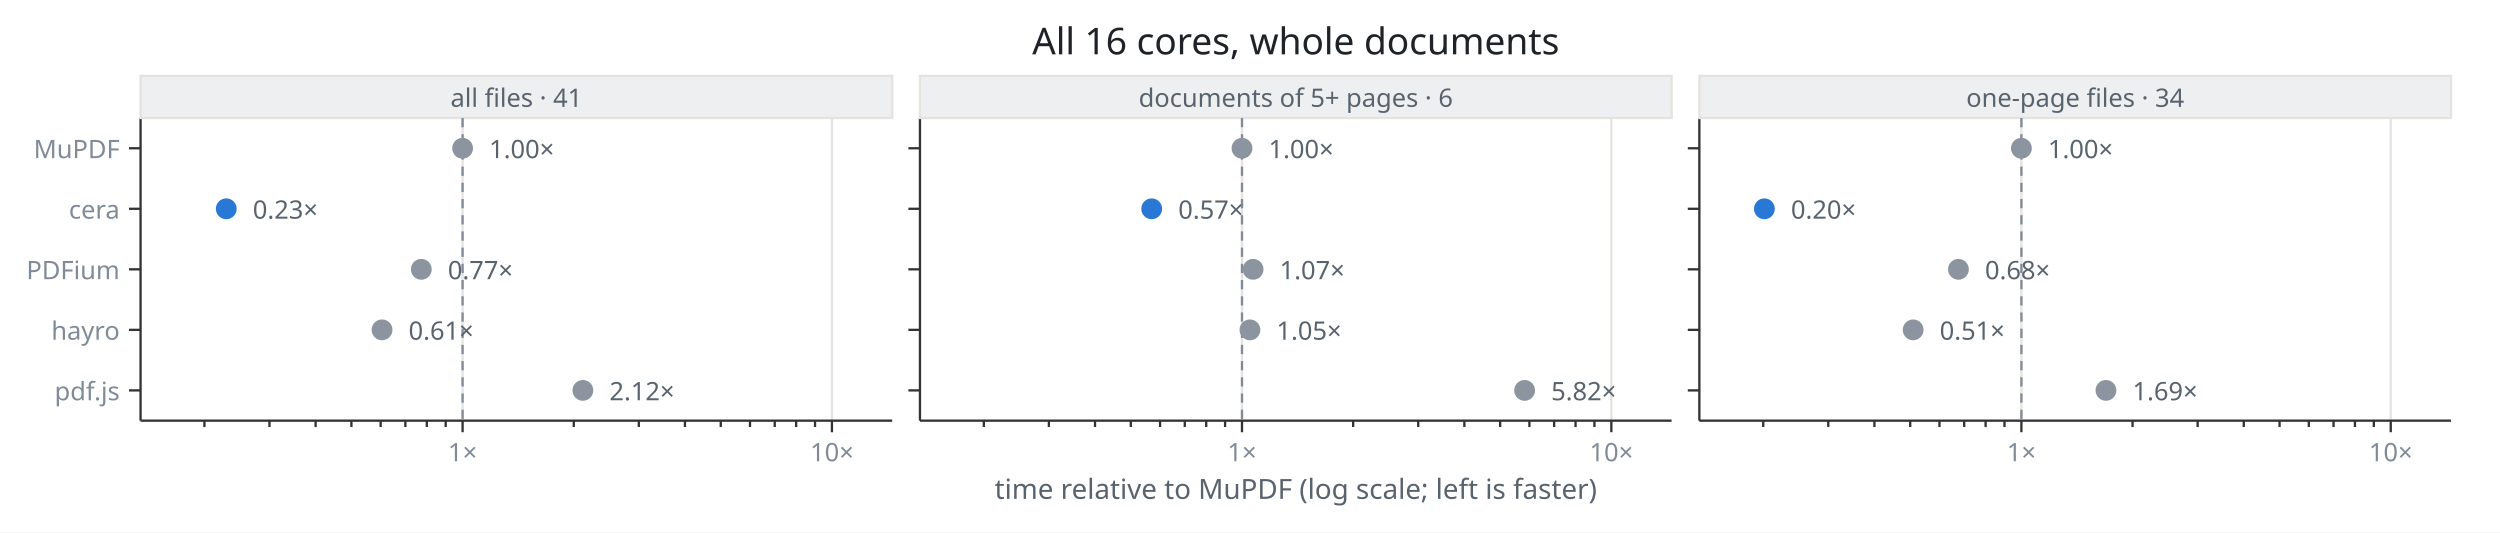
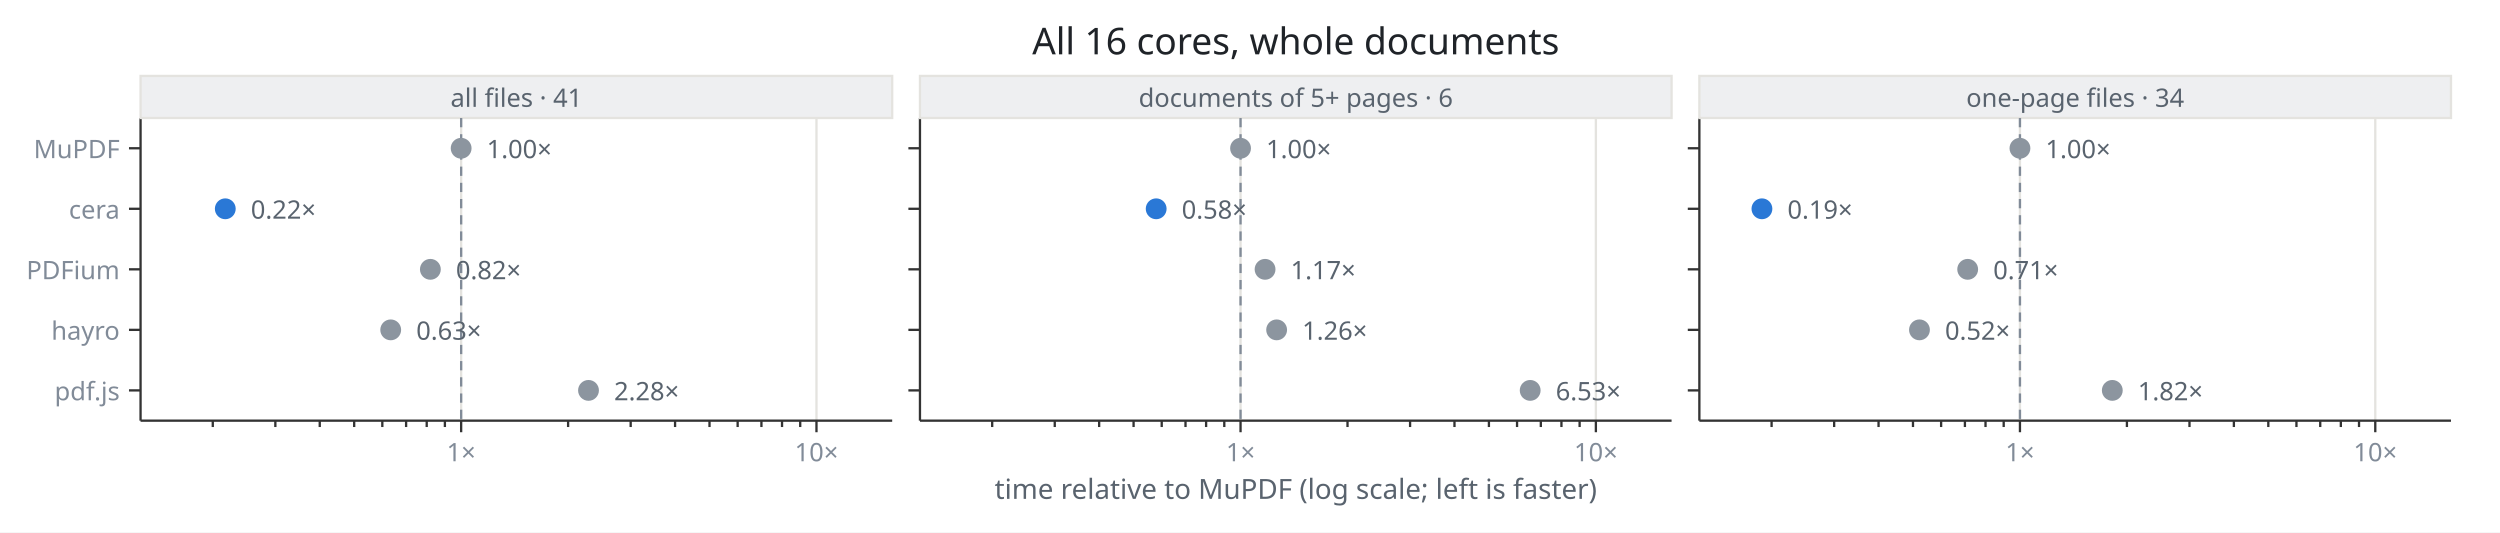
<svg xmlns="http://www.w3.org/2000/svg" width="1080" height="230" viewBox="0 0 1080 230" role="img" aria-labelledby="figure-title">
  <defs>
    <clipPath id="c1">
      <path d="M60.721,50.975 L385.423,50.975 L385.423,181.725 L60.721,181.725 Z" />
    </clipPath>
    <path id="m2" d="M4.5,0 C4.5,2.485 2.485,4.5 0,4.5 C-2.485,4.5 -4.5,2.485 -4.5,0 C-4.5,-2.485 -2.485,-4.5 0,-4.5 C2.485,-4.5 4.5,-2.485 4.5,0 Z" fill="#8c959f" />
    <path id="m3" d="M4.5,0 C4.5,2.485 2.485,4.5 0,4.5 C-2.485,4.5 -4.5,2.485 -4.5,0 C-4.5,-2.485 -2.485,-4.5 0,-4.5 C2.485,-4.5 4.5,-2.485 4.5,0 Z" fill="#2a78d6" />
    <clipPath id="c4">
      <path d="M397.423,50.975 L722.124,50.975 L722.124,181.725 L397.423,181.725 Z" />
    </clipPath>
    <clipPath id="c5">
      <path d="M734.124,50.975 L1058.826,50.975 L1058.826,181.725 L734.124,181.725 Z" />
    </clipPath>
  </defs>
  <path d="M0,0 L1080,0 L1080,230 L0,230 Z" fill="#ffffff" />
-   <polyline fill="none" points="199.84,50.975 199.84,181.725" stroke="#e4e3df" />
-   <polyline fill="none" points="359.397,50.975 359.397,181.725" stroke="#e4e3df" />
+   <polyline fill="none" points="199.215,50.975 199.215,181.725" stroke="#e4e3df" />
+   <polyline fill="none" points="352.716,50.975 352.716,181.725" stroke="#e4e3df" />
  <polyline fill="none" points="60.721,181.725 385.423,181.725" stroke="#333333" />
  <polyline fill="none" points="60.721,50.975 60.721,181.725" stroke="#333333" />
-   <polyline fill="none" points="88.315,181.725 88.315,184.475" stroke="#333333" />
-   <polyline fill="none" points="116.411,181.725 116.411,184.475" stroke="#333333" />
-   <polyline fill="none" points="136.346,181.725 136.346,184.475" stroke="#333333" />
-   <polyline fill="none" points="151.809,181.725 151.809,184.475" stroke="#333333" />
-   <polyline fill="none" points="164.443,181.725 164.443,184.475" stroke="#333333" />
-   <polyline fill="none" points="175.125,181.725 175.125,184.475" stroke="#333333" />
-   <polyline fill="none" points="184.378,181.725 184.378,184.475" stroke="#333333" />
-   <polyline fill="none" points="192.539,181.725 192.539,184.475" stroke="#333333" />
-   <polyline fill="none" points="199.84,181.725 199.84,186.725" stroke="#333333" />
-   <text x="199.84" y="190.725" font-family="sans-serif" font-size="11" text-anchor="middle" dominant-baseline="hanging" fill="#818b98">1×</text>
-   <polyline fill="none" points="247.872,181.725 247.872,184.475" stroke="#333333" />
-   <polyline fill="none" points="275.968,181.725 275.968,184.475" stroke="#333333" />
-   <polyline fill="none" points="295.903,181.725 295.903,184.475" stroke="#333333" />
-   <polyline fill="none" points="311.366,181.725 311.366,184.475" stroke="#333333" />
-   <polyline fill="none" points="324,181.725 324,184.475" stroke="#333333" />
-   <polyline fill="none" points="334.681,181.725 334.681,184.475" stroke="#333333" />
-   <polyline fill="none" points="343.934,181.725 343.934,184.475" stroke="#333333" />
-   <polyline fill="none" points="352.096,181.725 352.096,184.475" stroke="#333333" />
-   <polyline fill="none" points="359.397,181.725 359.397,186.725" stroke="#333333" />
-   <text x="359.397" y="190.725" font-family="sans-serif" font-size="11" text-anchor="middle" dominant-baseline="hanging" fill="#818b98">10×</text>
+   <polyline fill="none" points="91.922,181.725 91.922,184.475" stroke="#333333" />
+   <polyline fill="none" points="118.952,181.725 118.952,184.475" stroke="#333333" />
+   <polyline fill="none" points="138.131,181.725 138.131,184.475" stroke="#333333" />
+   <polyline fill="none" points="153.006,181.725 153.006,184.475" stroke="#333333" />
+   <polyline fill="none" points="165.161,181.725 165.161,184.475" stroke="#333333" />
+   <polyline fill="none" points="175.437,181.725 175.437,184.475" stroke="#333333" />
+   <polyline fill="none" points="184.339,181.725 184.339,184.475" stroke="#333333" />
+   <polyline fill="none" points="192.191,181.725 192.191,184.475" stroke="#333333" />
+   <polyline fill="none" points="199.215,181.725 199.215,186.725" stroke="#333333" />
+   <text x="199.215" y="190.725" font-family="sans-serif" font-size="11" text-anchor="middle" dominant-baseline="hanging" fill="#818b98">1×</text>
+   <polyline fill="none" points="245.423,181.725 245.423,184.475" stroke="#333333" />
+   <polyline fill="none" points="272.454,181.725 272.454,184.475" stroke="#333333" />
+   <polyline fill="none" points="291.632,181.725 291.632,184.475" stroke="#333333" />
+   <polyline fill="none" points="306.508,181.725 306.508,184.475" stroke="#333333" />
+   <polyline fill="none" points="318.662,181.725 318.662,184.475" stroke="#333333" />
+   <polyline fill="none" points="328.938,181.725 328.938,184.475" stroke="#333333" />
+   <polyline fill="none" points="337.84,181.725 337.84,184.475" stroke="#333333" />
+   <polyline fill="none" points="345.692,181.725 345.692,184.475" stroke="#333333" />
+   <polyline fill="none" points="352.716,181.725 352.716,186.725" stroke="#333333" />
+   <text x="352.716" y="190.725" font-family="sans-serif" font-size="11" text-anchor="middle" dominant-baseline="hanging" fill="#818b98">10×</text>
  <polyline fill="none" points="55.721,168.65 60.721,168.65" stroke="#333333" />
  <text x="51.721" y="168.65" font-family="sans-serif" font-size="11" text-anchor="end" dominant-baseline="central" fill="#818b98">pdf.js</text>
  <polyline fill="none" points="55.721,142.5 60.721,142.5" stroke="#333333" />
  <text x="51.721" y="142.5" font-family="sans-serif" font-size="11" text-anchor="end" dominant-baseline="central" fill="#818b98">hayro</text>
  <polyline fill="none" points="55.721,116.35 60.721,116.35" stroke="#333333" />
  <text x="51.721" y="116.35" font-family="sans-serif" font-size="11" text-anchor="end" dominant-baseline="central" fill="#818b98">PDFium</text>
  <polyline fill="none" points="55.721,90.2 60.721,90.2" stroke="#333333" />
  <text x="51.721" y="90.2" font-family="sans-serif" font-size="11" text-anchor="end" dominant-baseline="central" fill="#818b98">cera</text>
  <polyline fill="none" points="55.721,64.05 60.721,64.05" stroke="#333333" />
  <text x="51.721" y="64.05" font-family="sans-serif" font-size="11" text-anchor="end" dominant-baseline="central" fill="#818b98">MuPDF</text>
  <path d="M60.721,32.8 L385.423,32.8 L385.423,50.975 L60.721,50.975 Z" fill="#eeeff1" />
  <path fill="none" d="M60.721,32.8 L385.423,32.8 L385.423,50.975 L60.721,50.975 Z" stroke="#e4e3df" />
  <text x="223.072" y="41.887" font-family="sans-serif" font-size="11" text-anchor="middle" dominant-baseline="central" fill="#59636e">all files · 41</text>
-   <polyline fill="none" points="536.542,50.975 536.542,181.725" stroke="#e4e3df" />
-   <polyline fill="none" points="696.099,50.975 696.099,181.725" stroke="#e4e3df" />
+   <polyline fill="none" points="535.917,50.975 535.917,181.725" stroke="#e4e3df" />
+   <polyline fill="none" points="689.418,50.975 689.418,181.725" stroke="#e4e3df" />
  <polyline fill="none" points="397.423,181.725 722.124,181.725" stroke="#333333" />
  <polyline fill="none" points="397.423,50.975 397.423,181.725" stroke="#333333" />
-   <polyline fill="none" points="425.016,181.725 425.016,184.475" stroke="#333333" />
-   <polyline fill="none" points="453.113,181.725 453.113,184.475" stroke="#333333" />
-   <polyline fill="none" points="473.048,181.725 473.048,184.475" stroke="#333333" />
-   <polyline fill="none" points="488.51,181.725 488.51,184.475" stroke="#333333" />
-   <polyline fill="none" points="501.144,181.725 501.144,184.475" stroke="#333333" />
-   <polyline fill="none" points="511.826,181.725 511.826,184.475" stroke="#333333" />
-   <polyline fill="none" points="521.079,181.725 521.079,184.475" stroke="#333333" />
-   <polyline fill="none" points="529.241,181.725 529.241,184.475" stroke="#333333" />
-   <polyline fill="none" points="536.542,181.725 536.542,186.725" stroke="#333333" />
-   <text x="536.542" y="190.725" font-family="sans-serif" font-size="11" text-anchor="middle" dominant-baseline="hanging" fill="#818b98">1×</text>
-   <polyline fill="none" points="584.573,181.725 584.573,184.475" stroke="#333333" />
-   <polyline fill="none" points="612.67,181.725 612.67,184.475" stroke="#333333" />
-   <polyline fill="none" points="632.605,181.725 632.605,184.475" stroke="#333333" />
-   <polyline fill="none" points="648.067,181.725 648.067,184.475" stroke="#333333" />
-   <polyline fill="none" points="660.701,181.725 660.701,184.475" stroke="#333333" />
-   <polyline fill="none" points="671.383,181.725 671.383,184.475" stroke="#333333" />
-   <polyline fill="none" points="680.636,181.725 680.636,184.475" stroke="#333333" />
-   <polyline fill="none" points="688.798,181.725 688.798,184.475" stroke="#333333" />
-   <polyline fill="none" points="696.099,181.725 696.099,186.725" stroke="#333333" />
-   <text x="696.099" y="190.725" font-family="sans-serif" font-size="11" text-anchor="middle" dominant-baseline="hanging" fill="#818b98">10×</text>
+   <polyline fill="none" points="428.624,181.725 428.624,184.475" stroke="#333333" />
+   <polyline fill="none" points="455.654,181.725 455.654,184.475" stroke="#333333" />
+   <polyline fill="none" points="474.832,181.725 474.832,184.475" stroke="#333333" />
+   <polyline fill="none" points="489.708,181.725 489.708,184.475" stroke="#333333" />
+   <polyline fill="none" points="501.862,181.725 501.862,184.475" stroke="#333333" />
+   <polyline fill="none" points="512.139,181.725 512.139,184.475" stroke="#333333" />
+   <polyline fill="none" points="521.041,181.725 521.041,184.475" stroke="#333333" />
+   <polyline fill="none" points="528.893,181.725 528.893,184.475" stroke="#333333" />
+   <polyline fill="none" points="535.917,181.725 535.917,186.725" stroke="#333333" />
+   <text x="535.917" y="190.725" font-family="sans-serif" font-size="11" text-anchor="middle" dominant-baseline="hanging" fill="#818b98">1×</text>
+   <polyline fill="none" points="582.125,181.725 582.125,184.475" stroke="#333333" />
+   <polyline fill="none" points="609.155,181.725 609.155,184.475" stroke="#333333" />
+   <polyline fill="none" points="628.333,181.725 628.333,184.475" stroke="#333333" />
+   <polyline fill="none" points="643.209,181.725 643.209,184.475" stroke="#333333" />
+   <polyline fill="none" points="655.364,181.725 655.364,184.475" stroke="#333333" />
+   <polyline fill="none" points="665.64,181.725 665.64,184.475" stroke="#333333" />
+   <polyline fill="none" points="674.542,181.725 674.542,184.475" stroke="#333333" />
+   <polyline fill="none" points="682.394,181.725 682.394,184.475" stroke="#333333" />
+   <polyline fill="none" points="689.418,181.725 689.418,186.725" stroke="#333333" />
+   <text x="689.418" y="190.725" font-family="sans-serif" font-size="11" text-anchor="middle" dominant-baseline="hanging" fill="#818b98">10×</text>
  <polyline fill="none" points="392.423,168.65 397.423,168.65" stroke="#333333" />
  <polyline fill="none" points="392.423,142.5 397.423,142.5" stroke="#333333" />
  <polyline fill="none" points="392.423,116.35 397.423,116.35" stroke="#333333" />
  <polyline fill="none" points="392.423,90.2 397.423,90.2" stroke="#333333" />
  <polyline fill="none" points="392.423,64.05 397.423,64.05" stroke="#333333" />
  <path d="M397.423,32.8 L722.124,32.8 L722.124,50.975 L397.423,50.975 Z" fill="#eeeff1" />
  <path fill="none" d="M397.423,32.8 L722.124,32.8 L722.124,50.975 L397.423,50.975 Z" stroke="#e4e3df" />
  <text x="559.774" y="41.887" font-family="sans-serif" font-size="11" text-anchor="middle" dominant-baseline="central" fill="#59636e">documents of 5+ pages · 6</text>
-   <polyline fill="none" points="873.244,50.975 873.244,181.725" stroke="#e4e3df" />
-   <polyline fill="none" points="1032.8,50.975 1032.8,181.725" stroke="#e4e3df" />
+   <polyline fill="none" points="872.618,50.975 872.618,181.725" stroke="#e4e3df" />
+   <polyline fill="none" points="1026.119,50.975 1026.119,181.725" stroke="#e4e3df" />
  <polyline fill="none" points="734.124,181.725 1058.826,181.725" stroke="#333333" />
  <polyline fill="none" points="734.124,50.975 734.124,181.725" stroke="#333333" />
-   <polyline fill="none" points="761.718,181.725 761.718,184.475" stroke="#333333" />
-   <polyline fill="none" points="789.815,181.725 789.815,184.475" stroke="#333333" />
-   <polyline fill="none" points="809.75,181.725 809.75,184.475" stroke="#333333" />
-   <polyline fill="none" points="825.212,181.725 825.212,184.475" stroke="#333333" />
-   <polyline fill="none" points="837.846,181.725 837.846,184.475" stroke="#333333" />
-   <polyline fill="none" points="848.528,181.725 848.528,184.475" stroke="#333333" />
-   <polyline fill="none" points="857.781,181.725 857.781,184.475" stroke="#333333" />
-   <polyline fill="none" points="865.943,181.725 865.943,184.475" stroke="#333333" />
-   <polyline fill="none" points="873.244,181.725 873.244,186.725" stroke="#333333" />
-   <text x="873.244" y="190.725" font-family="sans-serif" font-size="11" text-anchor="middle" dominant-baseline="hanging" fill="#818b98">1×</text>
-   <polyline fill="none" points="921.275,181.725 921.275,184.475" stroke="#333333" />
-   <polyline fill="none" points="949.372,181.725 949.372,184.475" stroke="#333333" />
-   <polyline fill="none" points="969.306,181.725 969.306,184.475" stroke="#333333" />
-   <polyline fill="none" points="984.769,181.725 984.769,184.475" stroke="#333333" />
-   <polyline fill="none" points="997.403,181.725 997.403,184.475" stroke="#333333" />
-   <polyline fill="none" points="1008.085,181.725 1008.085,184.475" stroke="#333333" />
-   <polyline fill="none" points="1017.338,181.725 1017.338,184.475" stroke="#333333" />
-   <polyline fill="none" points="1025.5,181.725 1025.5,184.475" stroke="#333333" />
-   <polyline fill="none" points="1032.8,181.725 1032.8,186.725" stroke="#333333" />
-   <text x="1032.8" y="190.725" font-family="sans-serif" font-size="11" text-anchor="middle" dominant-baseline="hanging" fill="#818b98">10×</text>
+   <polyline fill="none" points="765.326,181.725 765.326,184.475" stroke="#333333" />
+   <polyline fill="none" points="792.356,181.725 792.356,184.475" stroke="#333333" />
+   <polyline fill="none" points="811.534,181.725 811.534,184.475" stroke="#333333" />
+   <polyline fill="none" points="826.41,181.725 826.41,184.475" stroke="#333333" />
+   <polyline fill="none" points="838.564,181.725 838.564,184.475" stroke="#333333" />
+   <polyline fill="none" points="848.841,181.725 848.841,184.475" stroke="#333333" />
+   <polyline fill="none" points="857.742,181.725 857.742,184.475" stroke="#333333" />
+   <polyline fill="none" points="865.594,181.725 865.594,184.475" stroke="#333333" />
+   <polyline fill="none" points="872.618,181.725 872.618,186.725" stroke="#333333" />
+   <text x="872.618" y="190.725" font-family="sans-serif" font-size="11" text-anchor="middle" dominant-baseline="hanging" fill="#818b98">1×</text>
+   <polyline fill="none" points="918.827,181.725 918.827,184.475" stroke="#333333" />
+   <polyline fill="none" points="945.857,181.725 945.857,184.475" stroke="#333333" />
+   <polyline fill="none" points="965.035,181.725 965.035,184.475" stroke="#333333" />
+   <polyline fill="none" points="979.911,181.725 979.911,184.475" stroke="#333333" />
+   <polyline fill="none" points="992.065,181.725 992.065,184.475" stroke="#333333" />
+   <polyline fill="none" points="1002.342,181.725 1002.342,184.475" stroke="#333333" />
+   <polyline fill="none" points="1011.244,181.725 1011.244,184.475" stroke="#333333" />
+   <polyline fill="none" points="1019.096,181.725 1019.096,184.475" stroke="#333333" />
+   <polyline fill="none" points="1026.119,181.725 1026.119,186.725" stroke="#333333" />
+   <text x="1026.119" y="190.725" font-family="sans-serif" font-size="11" text-anchor="middle" dominant-baseline="hanging" fill="#818b98">10×</text>
  <polyline fill="none" points="729.124,168.65 734.124,168.65" stroke="#333333" />
  <polyline fill="none" points="729.124,142.5 734.124,142.5" stroke="#333333" />
  <polyline fill="none" points="729.124,116.35 734.124,116.35" stroke="#333333" />
  <polyline fill="none" points="729.124,90.2 734.124,90.2" stroke="#333333" />
  <polyline fill="none" points="729.124,64.05 734.124,64.05" stroke="#333333" />
  <path d="M734.124,32.8 L1058.826,32.8 L1058.826,50.975 L734.124,50.975 Z" fill="#eeeff1" />
  <path fill="none" d="M734.124,32.8 L1058.826,32.8 L1058.826,50.975 L734.124,50.975 Z" stroke="#e4e3df" />
  <text x="896.475" y="41.887" font-family="sans-serif" font-size="11" text-anchor="middle" dominant-baseline="central" fill="#59636e">one-page files · 34</text>
  <text x="559.773" y="23.488" font-family="sans-serif" font-size="16" text-anchor="middle" fill="#1f2328">All 16 cores, whole documents</text>
  <text x="559.773" y="215.516" font-family="sans-serif" font-size="12" text-anchor="middle" fill="#59636e">time relative to MuPDF (log scale; left is faster)</text>
  <g clip-path="url(#c1)">
-     <polyline fill="none" points="199.84,50.975 199.84,181.725" stroke="#818b98" stroke-dasharray="4 3" />
-     <use href="#m2" x="199.84" y="64.05" />
-     <use href="#m2" x="182.001" y="116.35" />
-     <use href="#m2" x="165.04" y="142.5" />
-     <use href="#m2" x="251.802" y="168.65" />
-     <use href="#m3" x="97.749" y="90.2" />
-     <text x="211.309" y="64.05" font-family="sans-serif" font-size="11" dominant-baseline="central" fill="#59636e">1.00×</text>
-     <text x="109.218" y="90.2" font-family="sans-serif" font-size="11" dominant-baseline="central" fill="#59636e">0.23×</text>
-     <text x="193.471" y="116.35" font-family="sans-serif" font-size="11" dominant-baseline="central" fill="#59636e">0.77×</text>
-     <text x="176.51" y="142.5" font-family="sans-serif" font-size="11" dominant-baseline="central" fill="#59636e">0.61×</text>
-     <text x="263.271" y="168.65" font-family="sans-serif" font-size="11" dominant-baseline="central" fill="#59636e">2.12×</text>
+     <polyline fill="none" points="199.215,50.975 199.215,181.725" stroke="#818b98" stroke-dasharray="4 3" />
+     <use href="#m2" x="199.215" y="64.05" />
+     <use href="#m2" x="185.922" y="116.35" />
+     <use href="#m2" x="168.786" y="142.5" />
+     <use href="#m2" x="254.234" y="168.65" />
+     <use href="#m3" x="97.322" y="90.2" />
+     <text x="210.249" y="64.05" font-family="sans-serif" font-size="11" dominant-baseline="central" fill="#59636e">1.00×</text>
+     <text x="108.356" y="90.2" font-family="sans-serif" font-size="11" dominant-baseline="central" fill="#59636e">0.22×</text>
+     <text x="196.956" y="116.35" font-family="sans-serif" font-size="11" dominant-baseline="central" fill="#59636e">0.82×</text>
+     <text x="179.82" y="142.5" font-family="sans-serif" font-size="11" dominant-baseline="central" fill="#59636e">0.63×</text>
+     <text x="265.268" y="168.65" font-family="sans-serif" font-size="11" dominant-baseline="central" fill="#59636e">2.28×</text>
  </g>
  <g clip-path="url(#c4)">
-     <polyline fill="none" points="536.542,50.975 536.542,181.725" stroke="#818b98" stroke-dasharray="4 3" />
-     <use href="#m2" x="536.542" y="64.05" />
-     <use href="#m2" x="541.331" y="116.35" />
-     <use href="#m2" x="539.968" y="142.5" />
-     <use href="#m2" x="658.63" y="168.65" />
-     <use href="#m3" x="497.536" y="90.2" />
-     <text x="548.011" y="64.05" font-family="sans-serif" font-size="11" dominant-baseline="central" fill="#59636e">1.00×</text>
-     <text x="509.006" y="90.2" font-family="sans-serif" font-size="11" dominant-baseline="central" fill="#59636e">0.57×</text>
-     <text x="552.8" y="116.35" font-family="sans-serif" font-size="11" dominant-baseline="central" fill="#59636e">1.07×</text>
-     <text x="551.437" y="142.5" font-family="sans-serif" font-size="11" dominant-baseline="central" fill="#59636e">1.05×</text>
-     <text x="670.1" y="168.65" font-family="sans-serif" font-size="11" dominant-baseline="central" fill="#59636e">5.82×</text>
+     <polyline fill="none" points="535.917,50.975 535.917,181.725" stroke="#818b98" stroke-dasharray="4 3" />
+     <use href="#m2" x="535.917" y="64.05" />
+     <use href="#m2" x="546.509" y="116.35" />
+     <use href="#m2" x="551.507" y="142.5" />
+     <use href="#m2" x="661.04" y="168.65" />
+     <use href="#m3" x="499.467" y="90.2" />
+     <text x="546.951" y="64.05" font-family="sans-serif" font-size="11" dominant-baseline="central" fill="#59636e">1.00×</text>
+     <text x="510.501" y="90.2" font-family="sans-serif" font-size="11" dominant-baseline="central" fill="#59636e">0.58×</text>
+     <text x="557.543" y="116.35" font-family="sans-serif" font-size="11" dominant-baseline="central" fill="#59636e">1.17×</text>
+     <text x="562.541" y="142.5" font-family="sans-serif" font-size="11" dominant-baseline="central" fill="#59636e">1.26×</text>
+     <text x="672.074" y="168.65" font-family="sans-serif" font-size="11" dominant-baseline="central" fill="#59636e">6.53×</text>
  </g>
  <g clip-path="url(#c5)">
-     <polyline fill="none" points="873.244,50.975 873.244,181.725" stroke="#818b98" stroke-dasharray="4 3" />
-     <use href="#m2" x="873.244" y="64.05" />
-     <use href="#m2" x="846.041" y="116.35" />
-     <use href="#m2" x="826.482" y="142.5" />
-     <use href="#m2" x="909.774" y="168.65" />
-     <use href="#m3" x="762.221" y="90.2" />
-     <text x="884.713" y="64.05" font-family="sans-serif" font-size="11" dominant-baseline="central" fill="#59636e">1.00×</text>
-     <text x="773.69" y="90.2" font-family="sans-serif" font-size="11" dominant-baseline="central" fill="#59636e">0.20×</text>
-     <text x="857.51" y="116.35" font-family="sans-serif" font-size="11" dominant-baseline="central" fill="#59636e">0.68×</text>
-     <text x="837.952" y="142.5" font-family="sans-serif" font-size="11" dominant-baseline="central" fill="#59636e">0.51×</text>
-     <text x="921.243" y="168.65" font-family="sans-serif" font-size="11" dominant-baseline="central" fill="#59636e">1.69×</text>
+     <polyline fill="none" points="872.618,50.975 872.618,181.725" stroke="#818b98" stroke-dasharray="4 3" />
+     <use href="#m2" x="872.618" y="64.05" />
+     <use href="#m2" x="850.038" y="116.35" />
+     <use href="#m2" x="829.209" y="142.5" />
+     <use href="#m2" x="912.513" y="168.65" />
+     <use href="#m3" x="761.155" y="90.2" />
+     <text x="883.652" y="64.05" font-family="sans-serif" font-size="11" dominant-baseline="central" fill="#59636e">1.00×</text>
+     <text x="772.189" y="90.2" font-family="sans-serif" font-size="11" dominant-baseline="central" fill="#59636e">0.19×</text>
+     <text x="861.072" y="116.35" font-family="sans-serif" font-size="11" dominant-baseline="central" fill="#59636e">0.71×</text>
+     <text x="840.243" y="142.5" font-family="sans-serif" font-size="11" dominant-baseline="central" fill="#59636e">0.52×</text>
+     <text x="923.547" y="168.65" font-family="sans-serif" font-size="11" dominant-baseline="central" fill="#59636e">1.82×</text>
  </g>
</svg>
